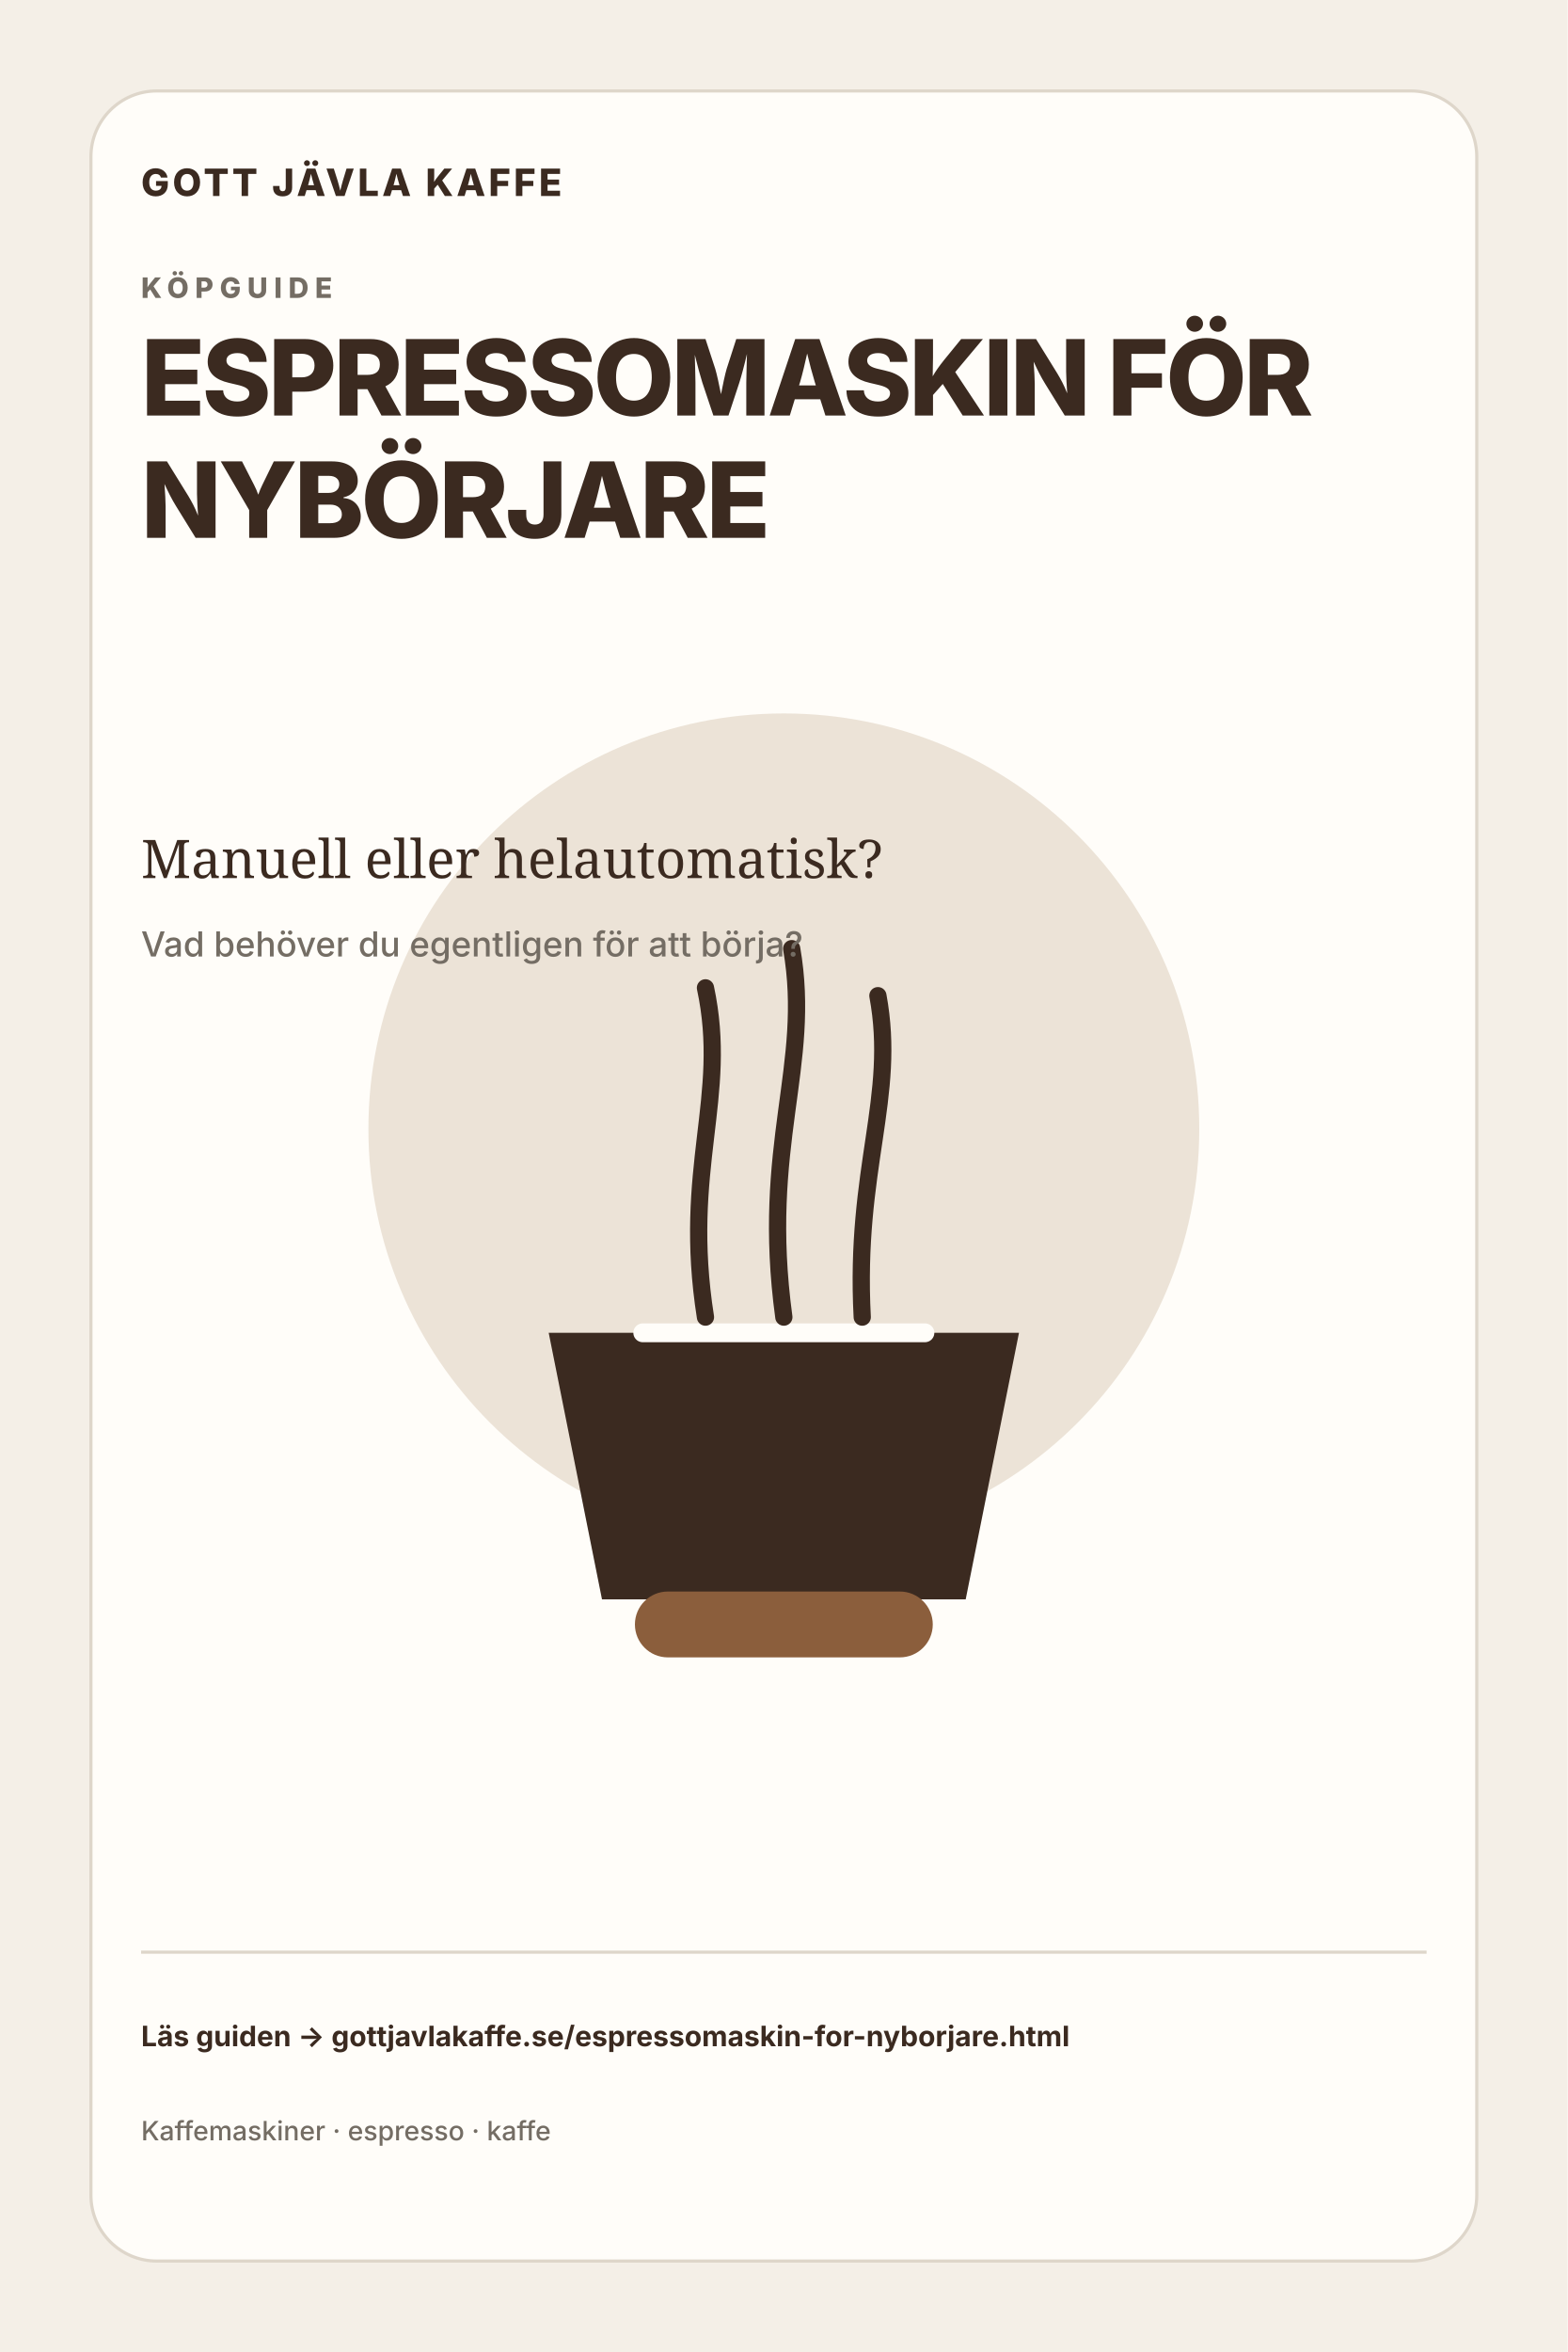
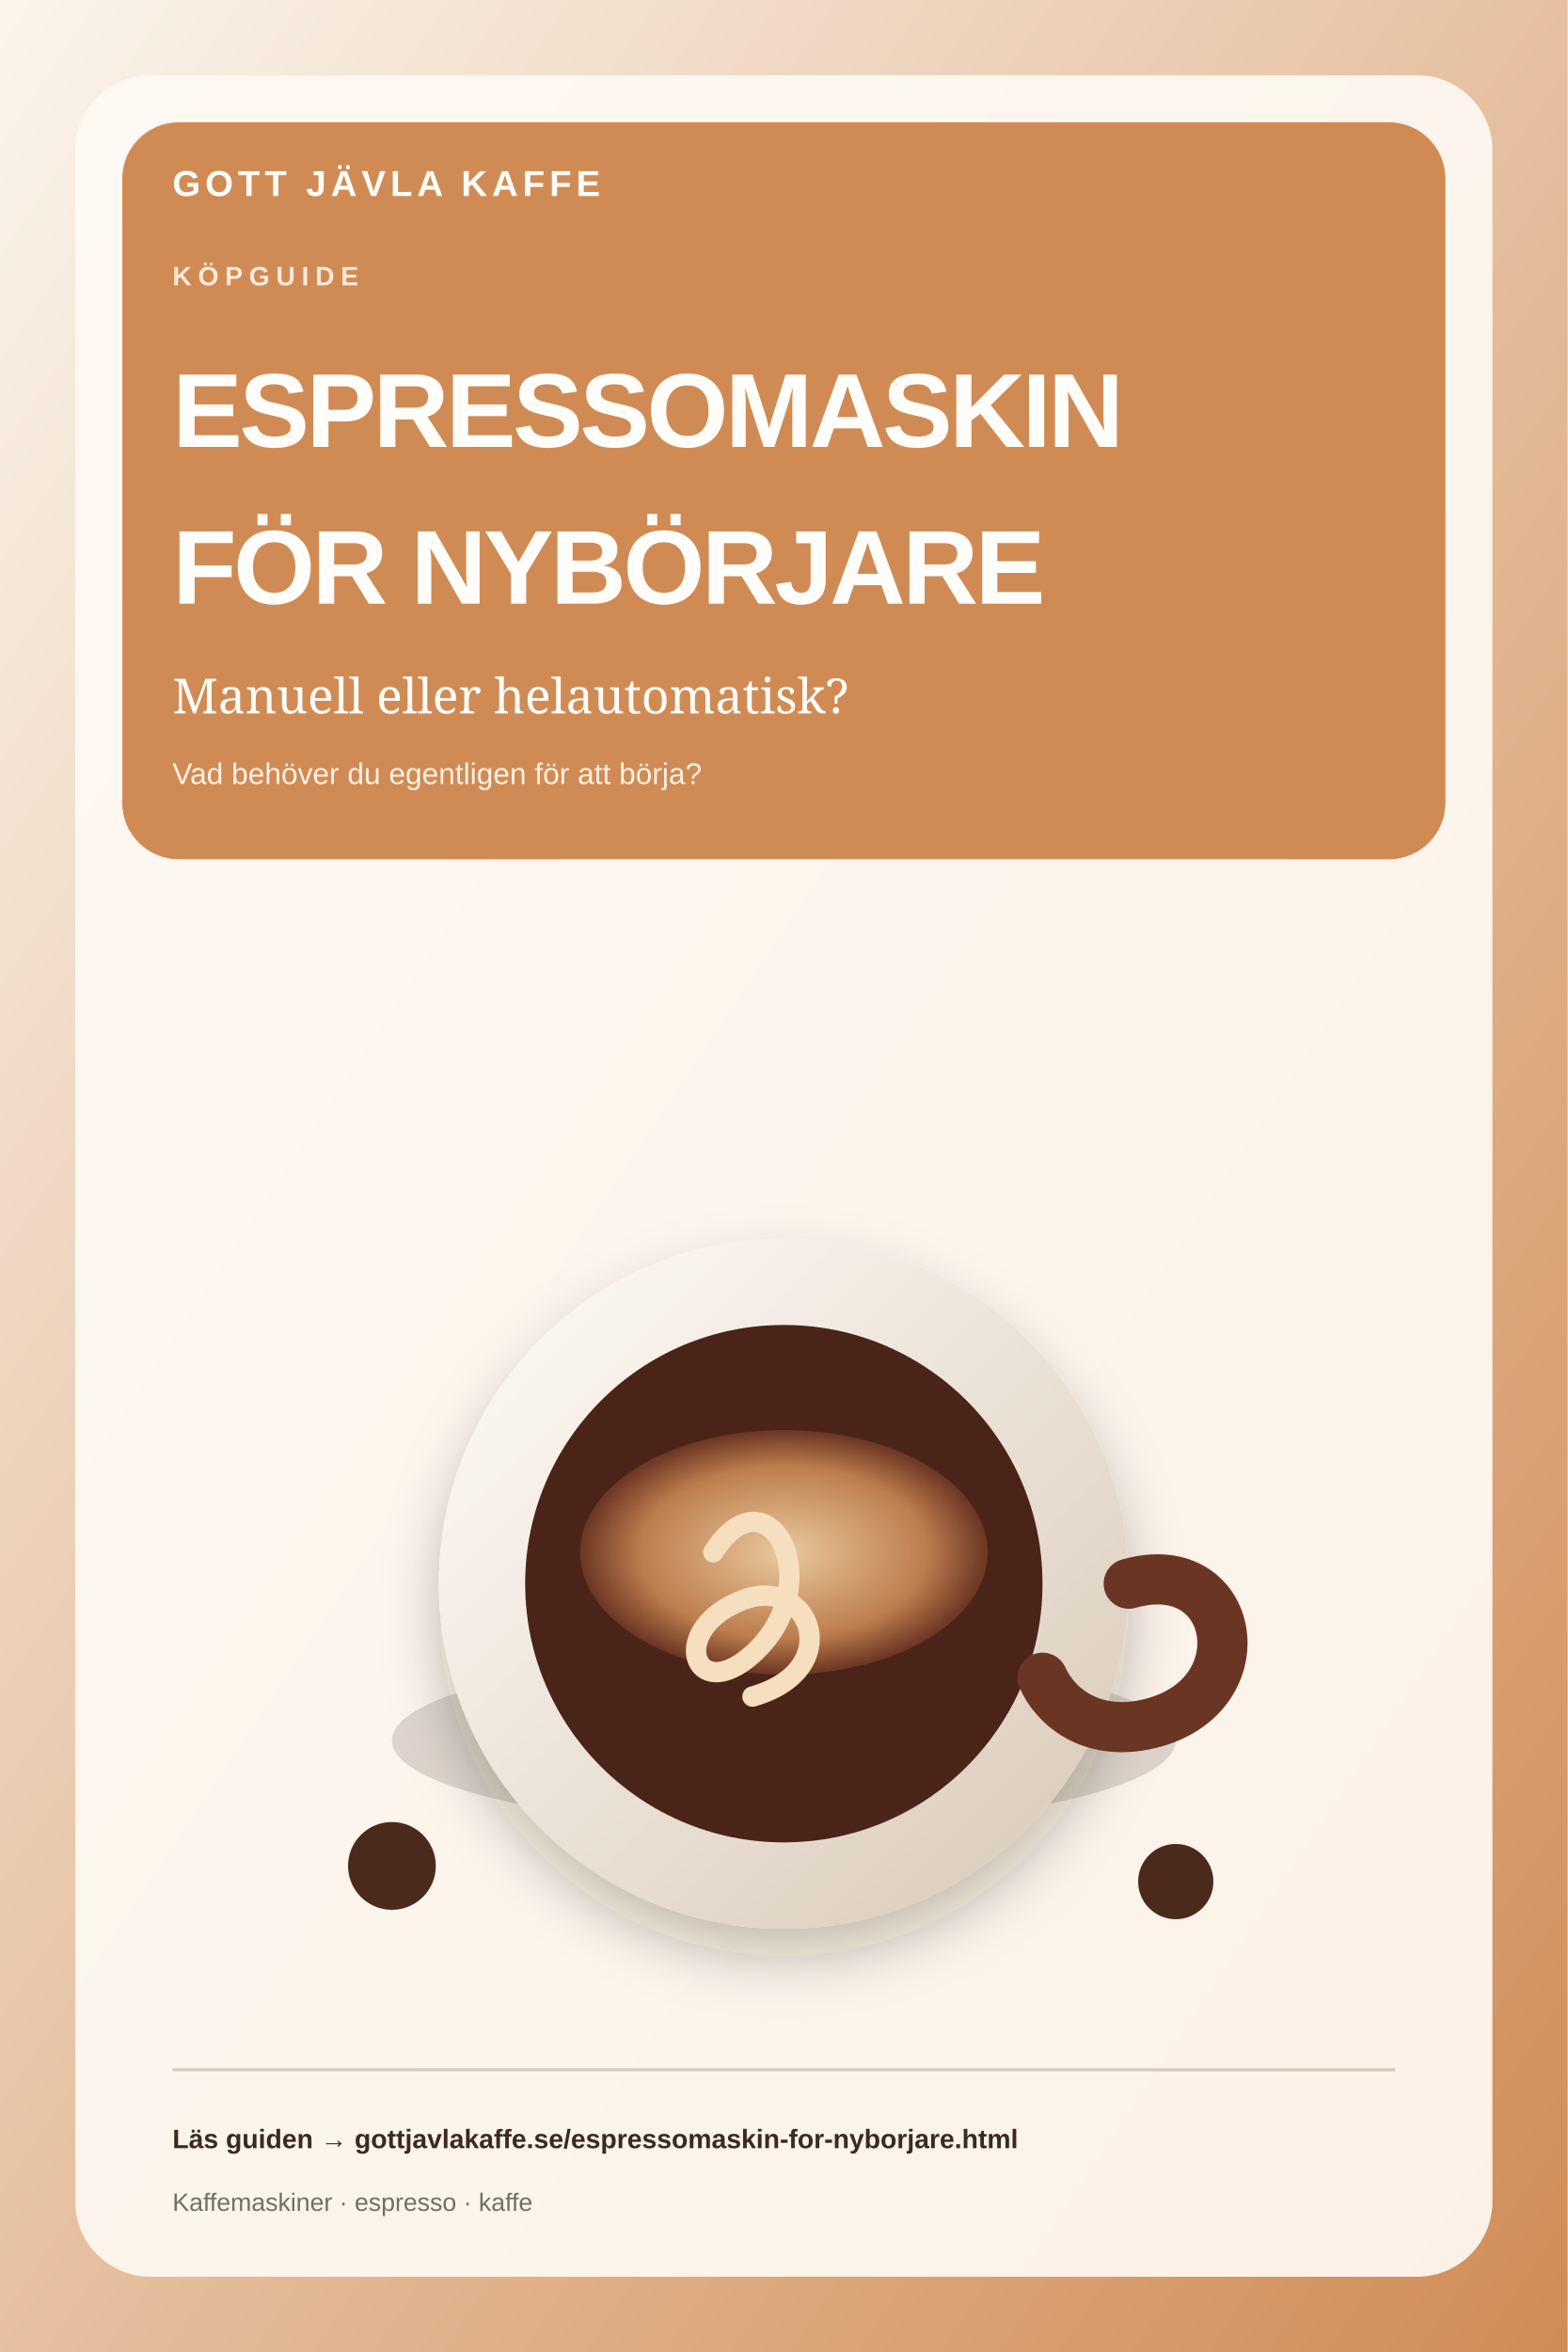
<svg xmlns="http://www.w3.org/2000/svg" width="1000" height="1500" viewBox="0 0 1000 1500">
-   <rect width="1000" height="1500" fill="#f4efe7" />
-   <rect x="58" y="58" width="884" height="1384" rx="42" fill="#fffdf9" stroke="#ded6ca" stroke-width="2" />
-   <circle cx="500" cy="720" r="265" fill="#ece3d7" />
-   <path d="M350 850h300l-34 170H384z" fill="#3b2a20" />
-   <rect x="405" y="1015" width="190" height="42" rx="21" fill="#8b5e3c" />
-   <path d="M410 850h180" stroke="#fffdf9" stroke-width="12" stroke-linecap="round" />
-   <path d="M450 840c-15-95 15-140 0-210M500 840c-15-110 18-160 5-235M550 840c-5-95 22-140 10-205" fill="none" stroke="#3b2a20" stroke-width="11" stroke-linecap="round" />
-   <text x="90" y="125" class="brand">GOTT JÄVLA KAFFE</text>
-   <text x="90" y="190" class="eyebrow">KÖPGUIDE</text>
-   <text x="90" y="265" class="title">ESPRESSOMASKIN FÖR</text>
-   <text x="90" y="343" class="title">NYBÖRJARE</text>
-   <text x="90" y="560" class="sub">Manuell eller helautomatisk?</text>
-   <text x="90" y="610" class="detail">Vad behöver du egentligen för att börja?</text>
-   <line x1="90" y1="1245" x2="910" y2="1245" stroke="#ded6ca" stroke-width="2" />
-   <text x="90" y="1305" class="footer">Läs guiden → gottjavlakaffe.se/espressomaskin-for-nyborjare.html</text>
-   <text x="90" y="1365" class="tiny">Kaffemaskiner · espresso · kaffe</text>
+   <defs>
+     <linearGradient id="bg" x1="0" y1="0" x2="1" y2="1">
+       <stop offset="0" stop-color="#fbf5ec" />
+       <stop offset="1" stop-color="#d08b55" />
+     </linearGradient>
+     <linearGradient id="cup" x1="0" y1="0" x2="1" y2="1">
+       <stop stop-color="#fffdf9" />
+       <stop offset="1" stop-color="#d8c8b6" />
+     </linearGradient>
+     <radialGradient id="crema">
+       <stop stop-color="#e8c99e" />
+       <stop offset=".7" stop-color="#bd7d4d" />
+       <stop offset="1" stop-color="#6b3524" />
+     </radialGradient>
+     <linearGradient id="machine" x1="0" y1="0" x2="1" y2="1">
+       <stop stop-color="#50463f" />
+       <stop offset=".5" stop-color="#26221f" />
+       <stop offset="1" stop-color="#74685f" />
+     </linearGradient>
+     <linearGradient id="carafe" x1="0" y1="0" x2="1" y2="1">
+       <stop stop-color="#fffdf9" stop-opacity=".9" />
+       <stop offset="1" stop-color="#d5c9bb" stop-opacity=".8" />
+     </linearGradient>
+     <filter id="shadow" x="-30%" y="-30%" width="160%" height="160%">
+       <feDropShadow dx="0" dy="18" stdDeviation="18" flood-color="#251912" flood-opacity=".25" />
+     </filter>
+   </defs>
+   <rect width="1000" height="1500" fill="url(#bg)" />
+   <rect x="48" y="48" width="904" height="1404" rx="48" fill="#fffaf3" fill-opacity=".92" />
+   <rect x="78" y="78" width="844" height="470" rx="36" fill="#d08b55" />
+   <text x="110" y="125" class="brand">GOTT JÄVLA KAFFE</text>
+   <text x="110" y="182" class="eyebrow">KÖPGUIDE</text>
+   <text x="110" y="285" class="title">ESPRESSOMASKIN</text>
+   <text x="110" y="385" class="title">FÖR NYBÖRJARE</text>
+   <text x="110" y="455" class="sub">Manuell eller helautomatisk?</text>
+   <text x="110" y="500" class="detail">Vad behöver du egentligen för att börja?</text>
+   <g>
+     <ellipse cx="500" cy="1110" rx="250" ry="55" fill="#2c1b15" opacity=".15" />
+     <circle cx="500" cy="1010" r="220" fill="url(#cup)" filter="url(#shadow)" />
+     <circle cx="500" cy="1010" r="165" fill="#4a2418" />
+     <ellipse cx="500" cy="990" rx="130" ry="78" fill="url(#crema)" />
+     <path d="M455 990c35-55 75 20 25 65-38 34-55-17-5-35 42-15 65 45 5 62" fill="none" stroke="#f5dfbf" stroke-width="13" stroke-linecap="round" />
+     <path d="M720 1010c70-20 85 75 10 90-35 7-57-12-65-30" fill="none" stroke="#6b3524" stroke-width="32" stroke-linecap="round" />
+     <circle cx="250" cy="1190" r="28" fill="#4b2a1d" />
+     <circle cx="750" cy="1200" r="24" fill="#4b2a1d" />
+   </g>
+   <path d="M110 1320h780" stroke="#d8cbbd" stroke-width="2" />
+   <text x="110" y="1370" class="footer">Läs guiden → gottjavlakaffe.se/espressomaskin-for-nyborjare.html</text>
+   <text x="110" y="1410" class="tiny">Kaffemaskiner · espresso · kaffe</text>
  <style>
- .brand{font:800 24px Inter,Arial,sans-serif;letter-spacing:2px;fill:#3b2a20}
- .eyebrow{font:800 18px Inter,Arial,sans-serif;letter-spacing:4px;fill:#746d64}
- .title{font:800 67px Inter,Arial,sans-serif;letter-spacing:-2px;fill:#3b2a20}
- .sub{font:400 34px Georgia,serif;fill:#3b2a20}
- .detail{font:500 22px Inter,Arial,sans-serif;fill:#746d64}
- .footer{font:700 18px Inter,Arial,sans-serif;fill:#3b2a20}
- .tiny{font:500 17px Inter,Arial,sans-serif;fill:#746d64}
+ .brand{font:800 23px Arial,sans-serif;letter-spacing:3px;fill:#fffdf9}
+ .eyebrow{font:800 17px Arial,sans-serif;letter-spacing:4px;fill:#fff1e4;opacity:.92}
+ .title{font:900 67px Arial,sans-serif;letter-spacing:-2px;fill:#fffdf9}
+ .sub{font:400 31px Georgia,serif;fill:#fffdf9}
+ .detail{font:500 19px Arial,sans-serif;fill:#fff1e4}
+ .footer{font:700 17px Arial,sans-serif;fill:#3b2a20}
+ .tiny{font:500 16px Arial,sans-serif;fill:#746d64}
</style>
</svg>
